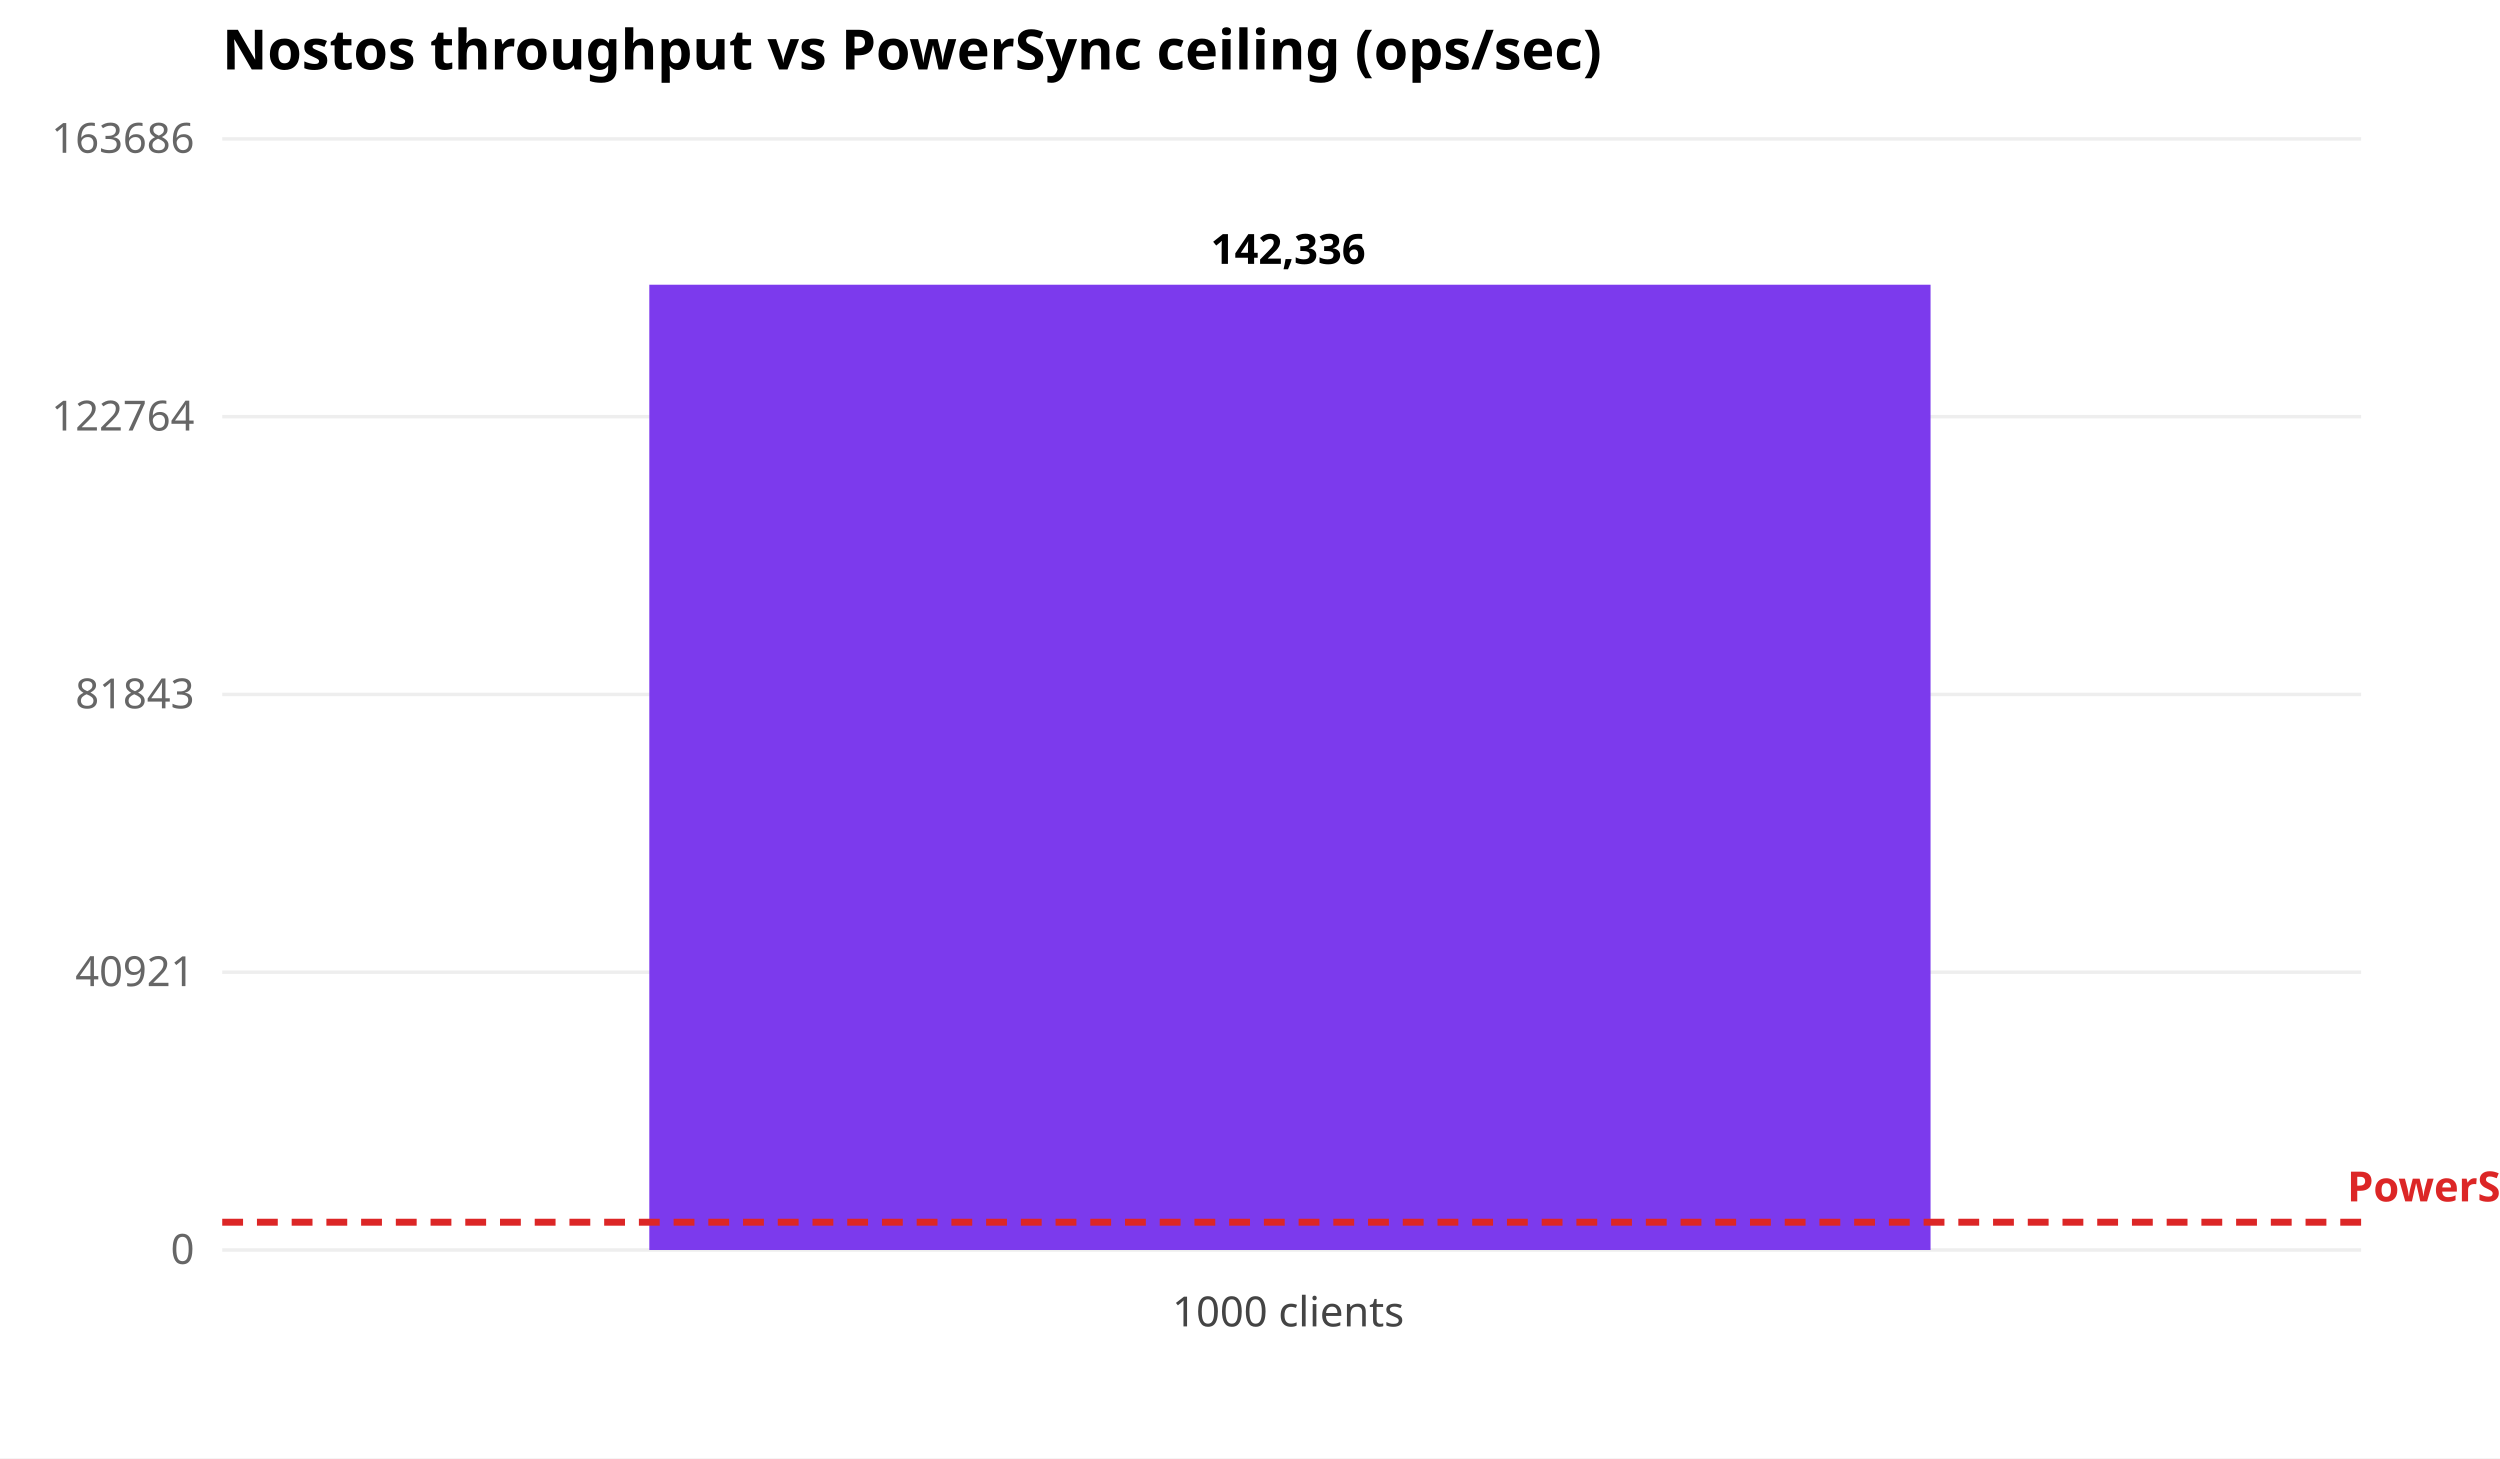
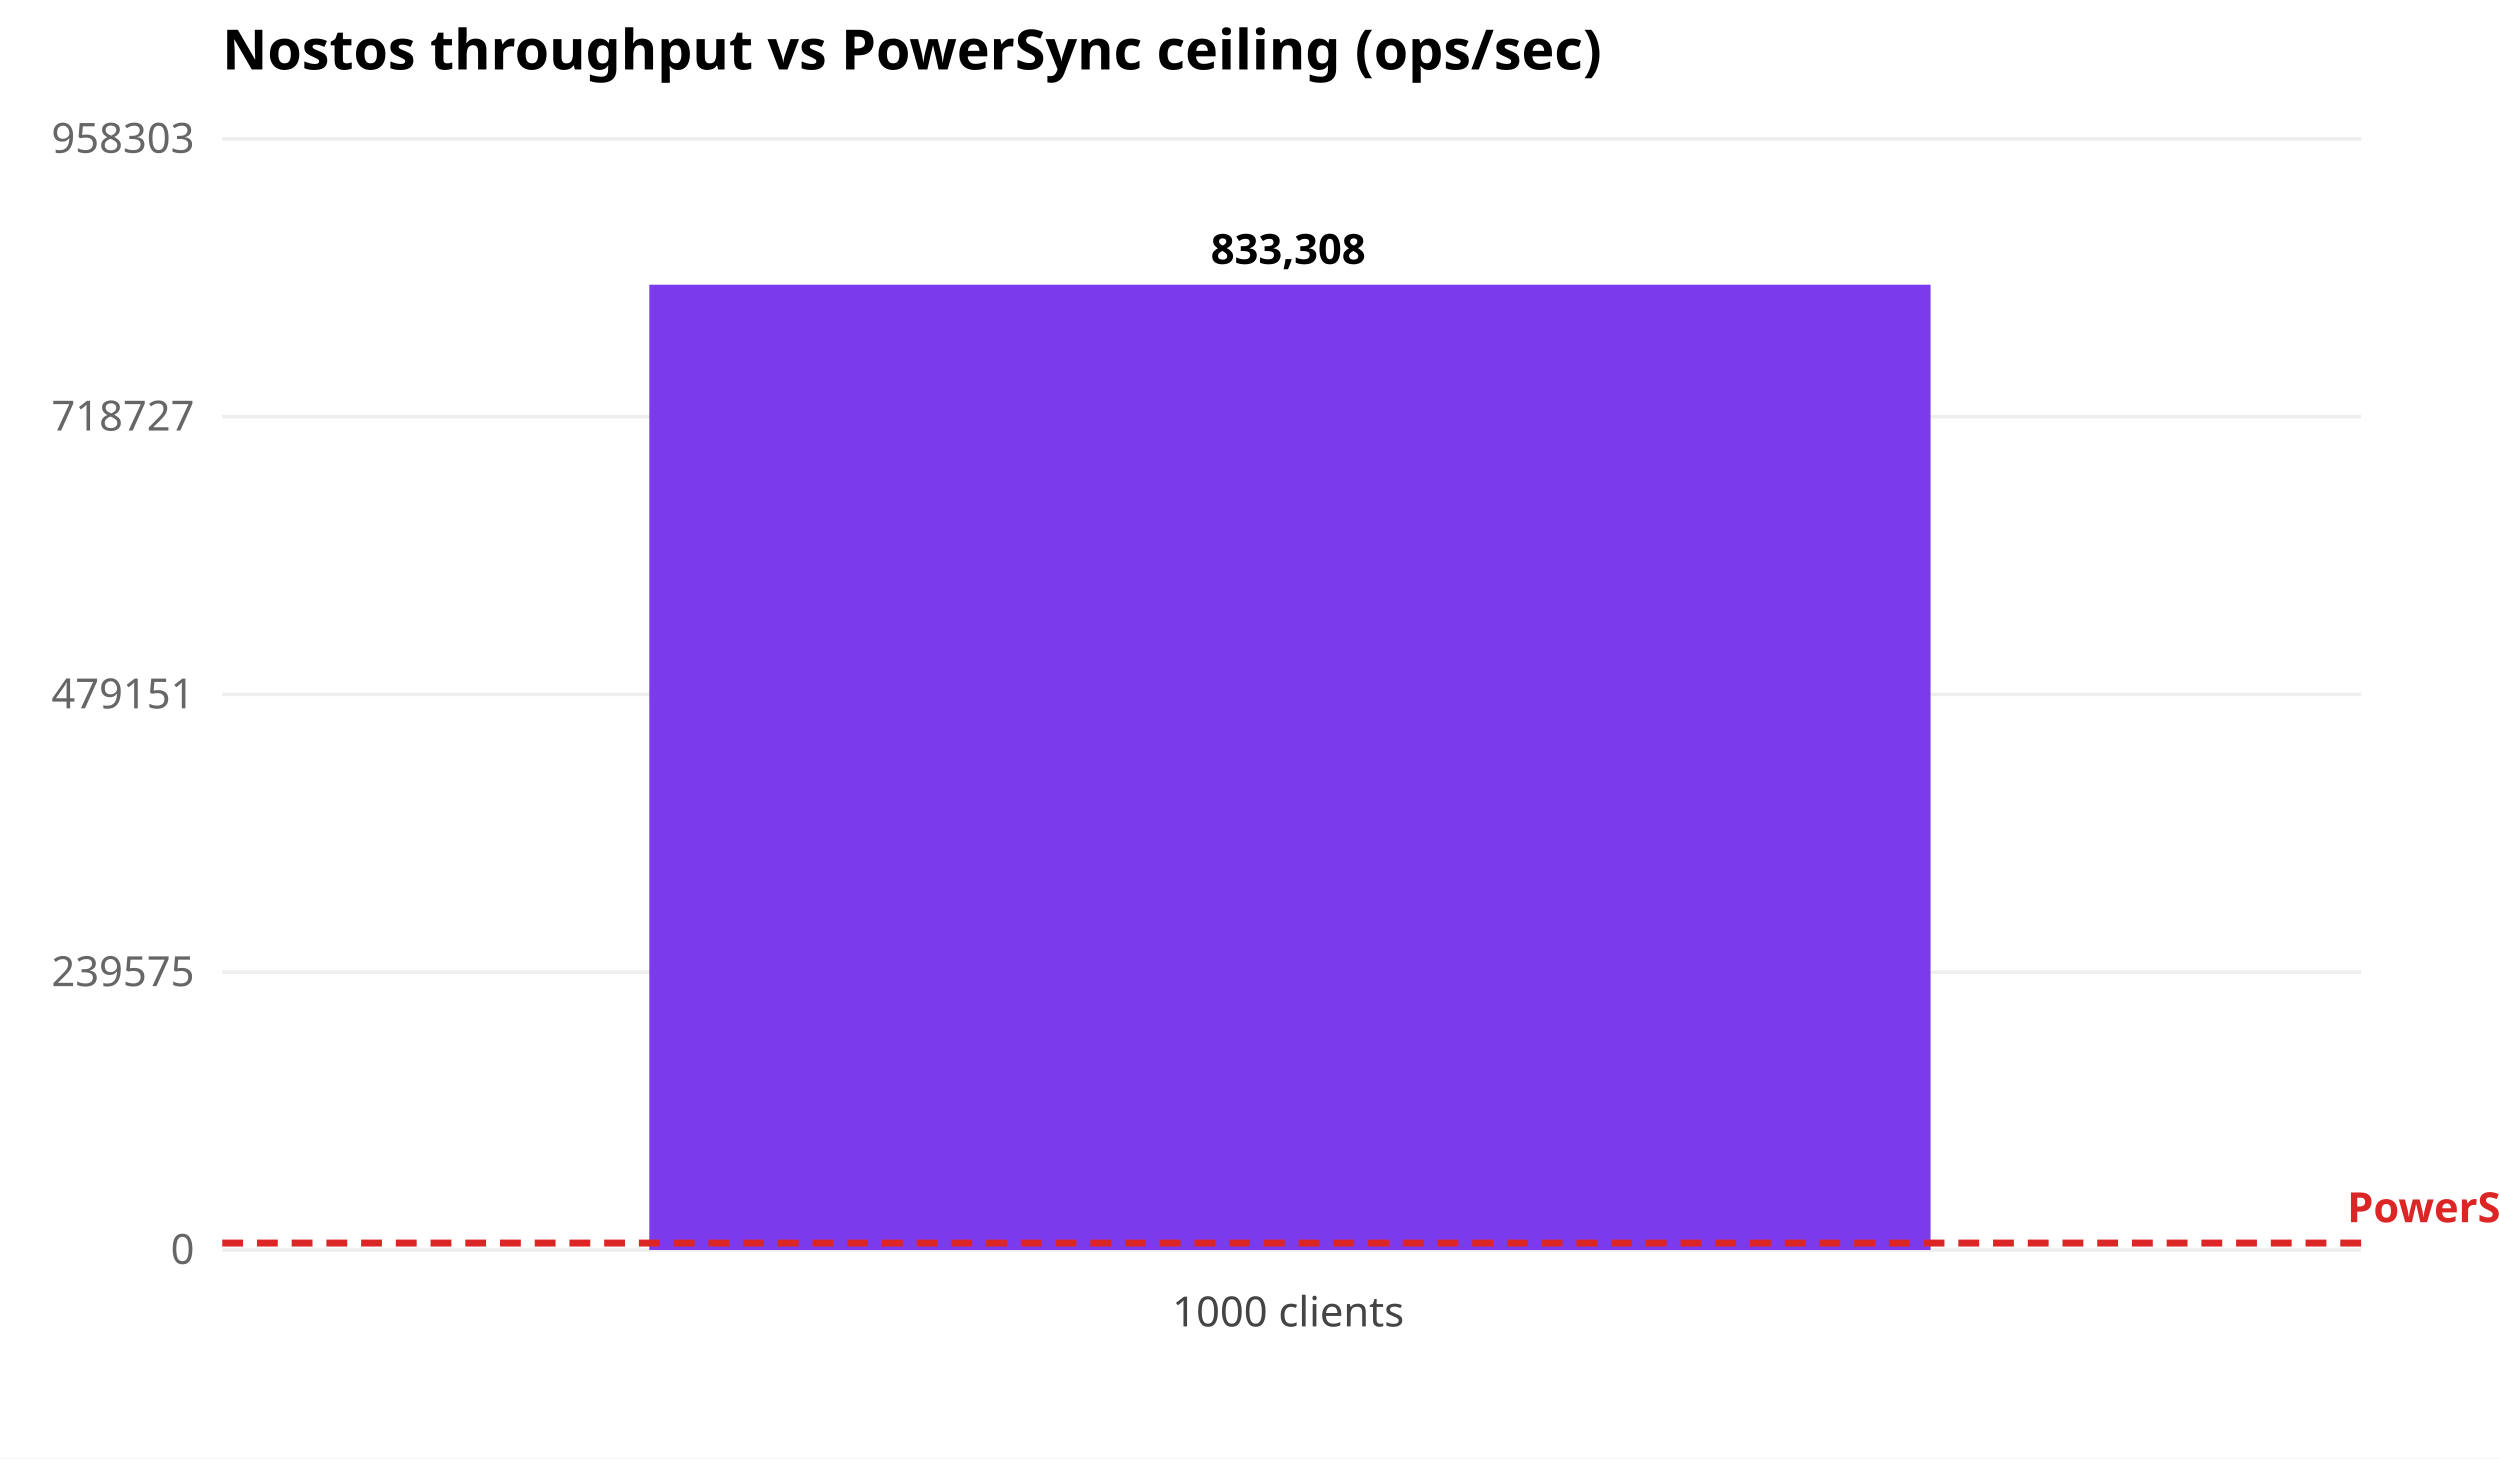
<svg xmlns="http://www.w3.org/2000/svg" width="720" height="420" font-family="sans-serif" font-size="12">
  <rect width="100%" height="100%" fill="white" />
  <text x="64" y="20" font-size="16" font-weight="bold">Nostos throughput vs PowerSync ceiling (ops/sec)</text>
  <line x1="64" y1="360" x2="680" y2="360" stroke="#eee" />
  <text x="56" y="364" text-anchor="end" fill="#666">0</text>
  <line x1="64" y1="280" x2="680" y2="280" stroke="#eee" />
-   <text x="56" y="284" text-anchor="end" fill="#666">40921</text>
+   <text x="56" y="284" text-anchor="end" fill="#666">239575</text>
  <line x1="64" y1="200" x2="680" y2="200" stroke="#eee" />
-   <text x="56" y="204" text-anchor="end" fill="#666">81843</text>
+   <text x="56" y="204" text-anchor="end" fill="#666">479151</text>
  <line x1="64" y1="120" x2="680" y2="120" stroke="#eee" />
-   <text x="56" y="124" text-anchor="end" fill="#666">122764</text>
+   <text x="56" y="124" text-anchor="end" fill="#666">718727</text>
  <line x1="64" y1="40" x2="680" y2="40" stroke="#eee" />
-   <text x="56" y="44" text-anchor="end" fill="#666">163686</text>
+   <text x="56" y="44" text-anchor="end" fill="#666">958303</text>
  <rect x="187" y="82" width="369" height="278" fill="#7c3aed" />
-   <text x="371" y="76" text-anchor="middle" font-weight="bold">142,336</text>
+   <text x="371" y="76" text-anchor="middle" font-weight="bold">833,308</text>
  <text x="371" y="382" text-anchor="middle" fill="#444">1000 clients</text>
-   <line x1="64" y1="352" x2="680" y2="352" stroke="#dc2626" stroke-width="2" stroke-dasharray="6,4" />
-   <text x="676" y="346" fill="#dc2626" font-weight="bold">PowerSync ceiling ~4000 ops/sec</text>
+   <line x1="64" y1="358" x2="680" y2="358" stroke="#dc2626" stroke-width="2" stroke-dasharray="6,4" />
+   <text x="676" y="352" fill="#dc2626" font-weight="bold">PowerSync ceiling ~4000 ops/sec</text>
</svg>
